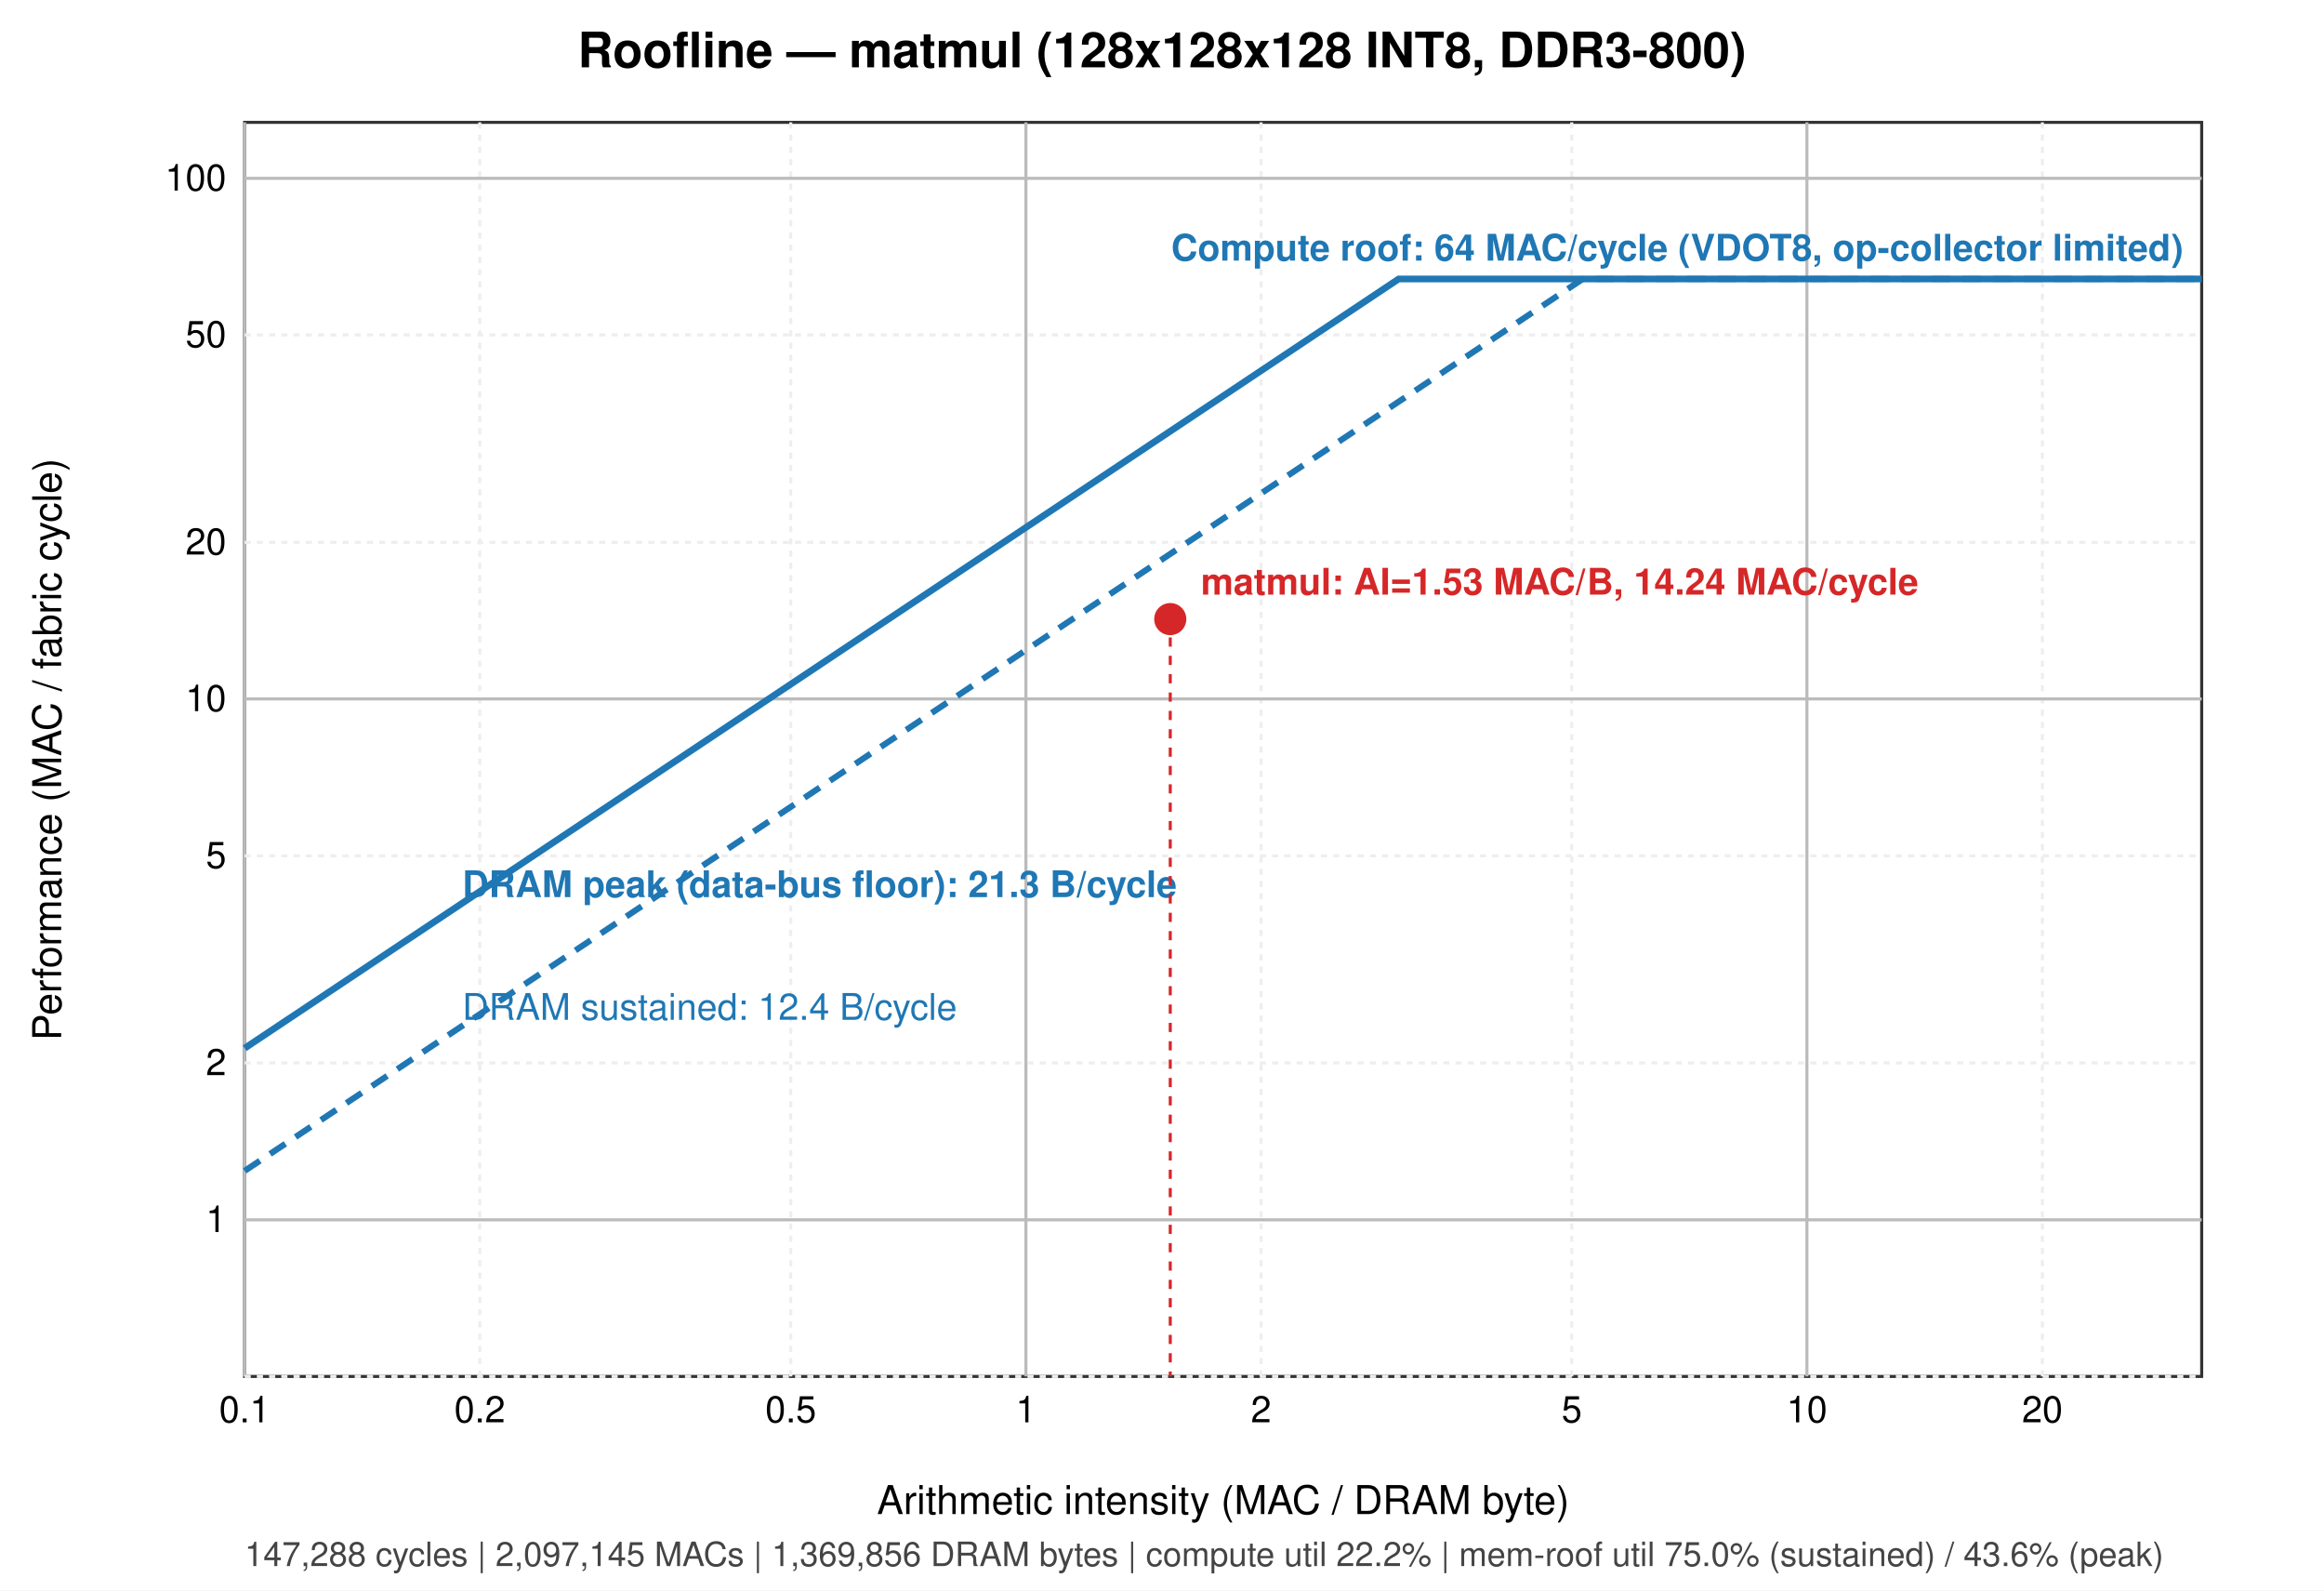
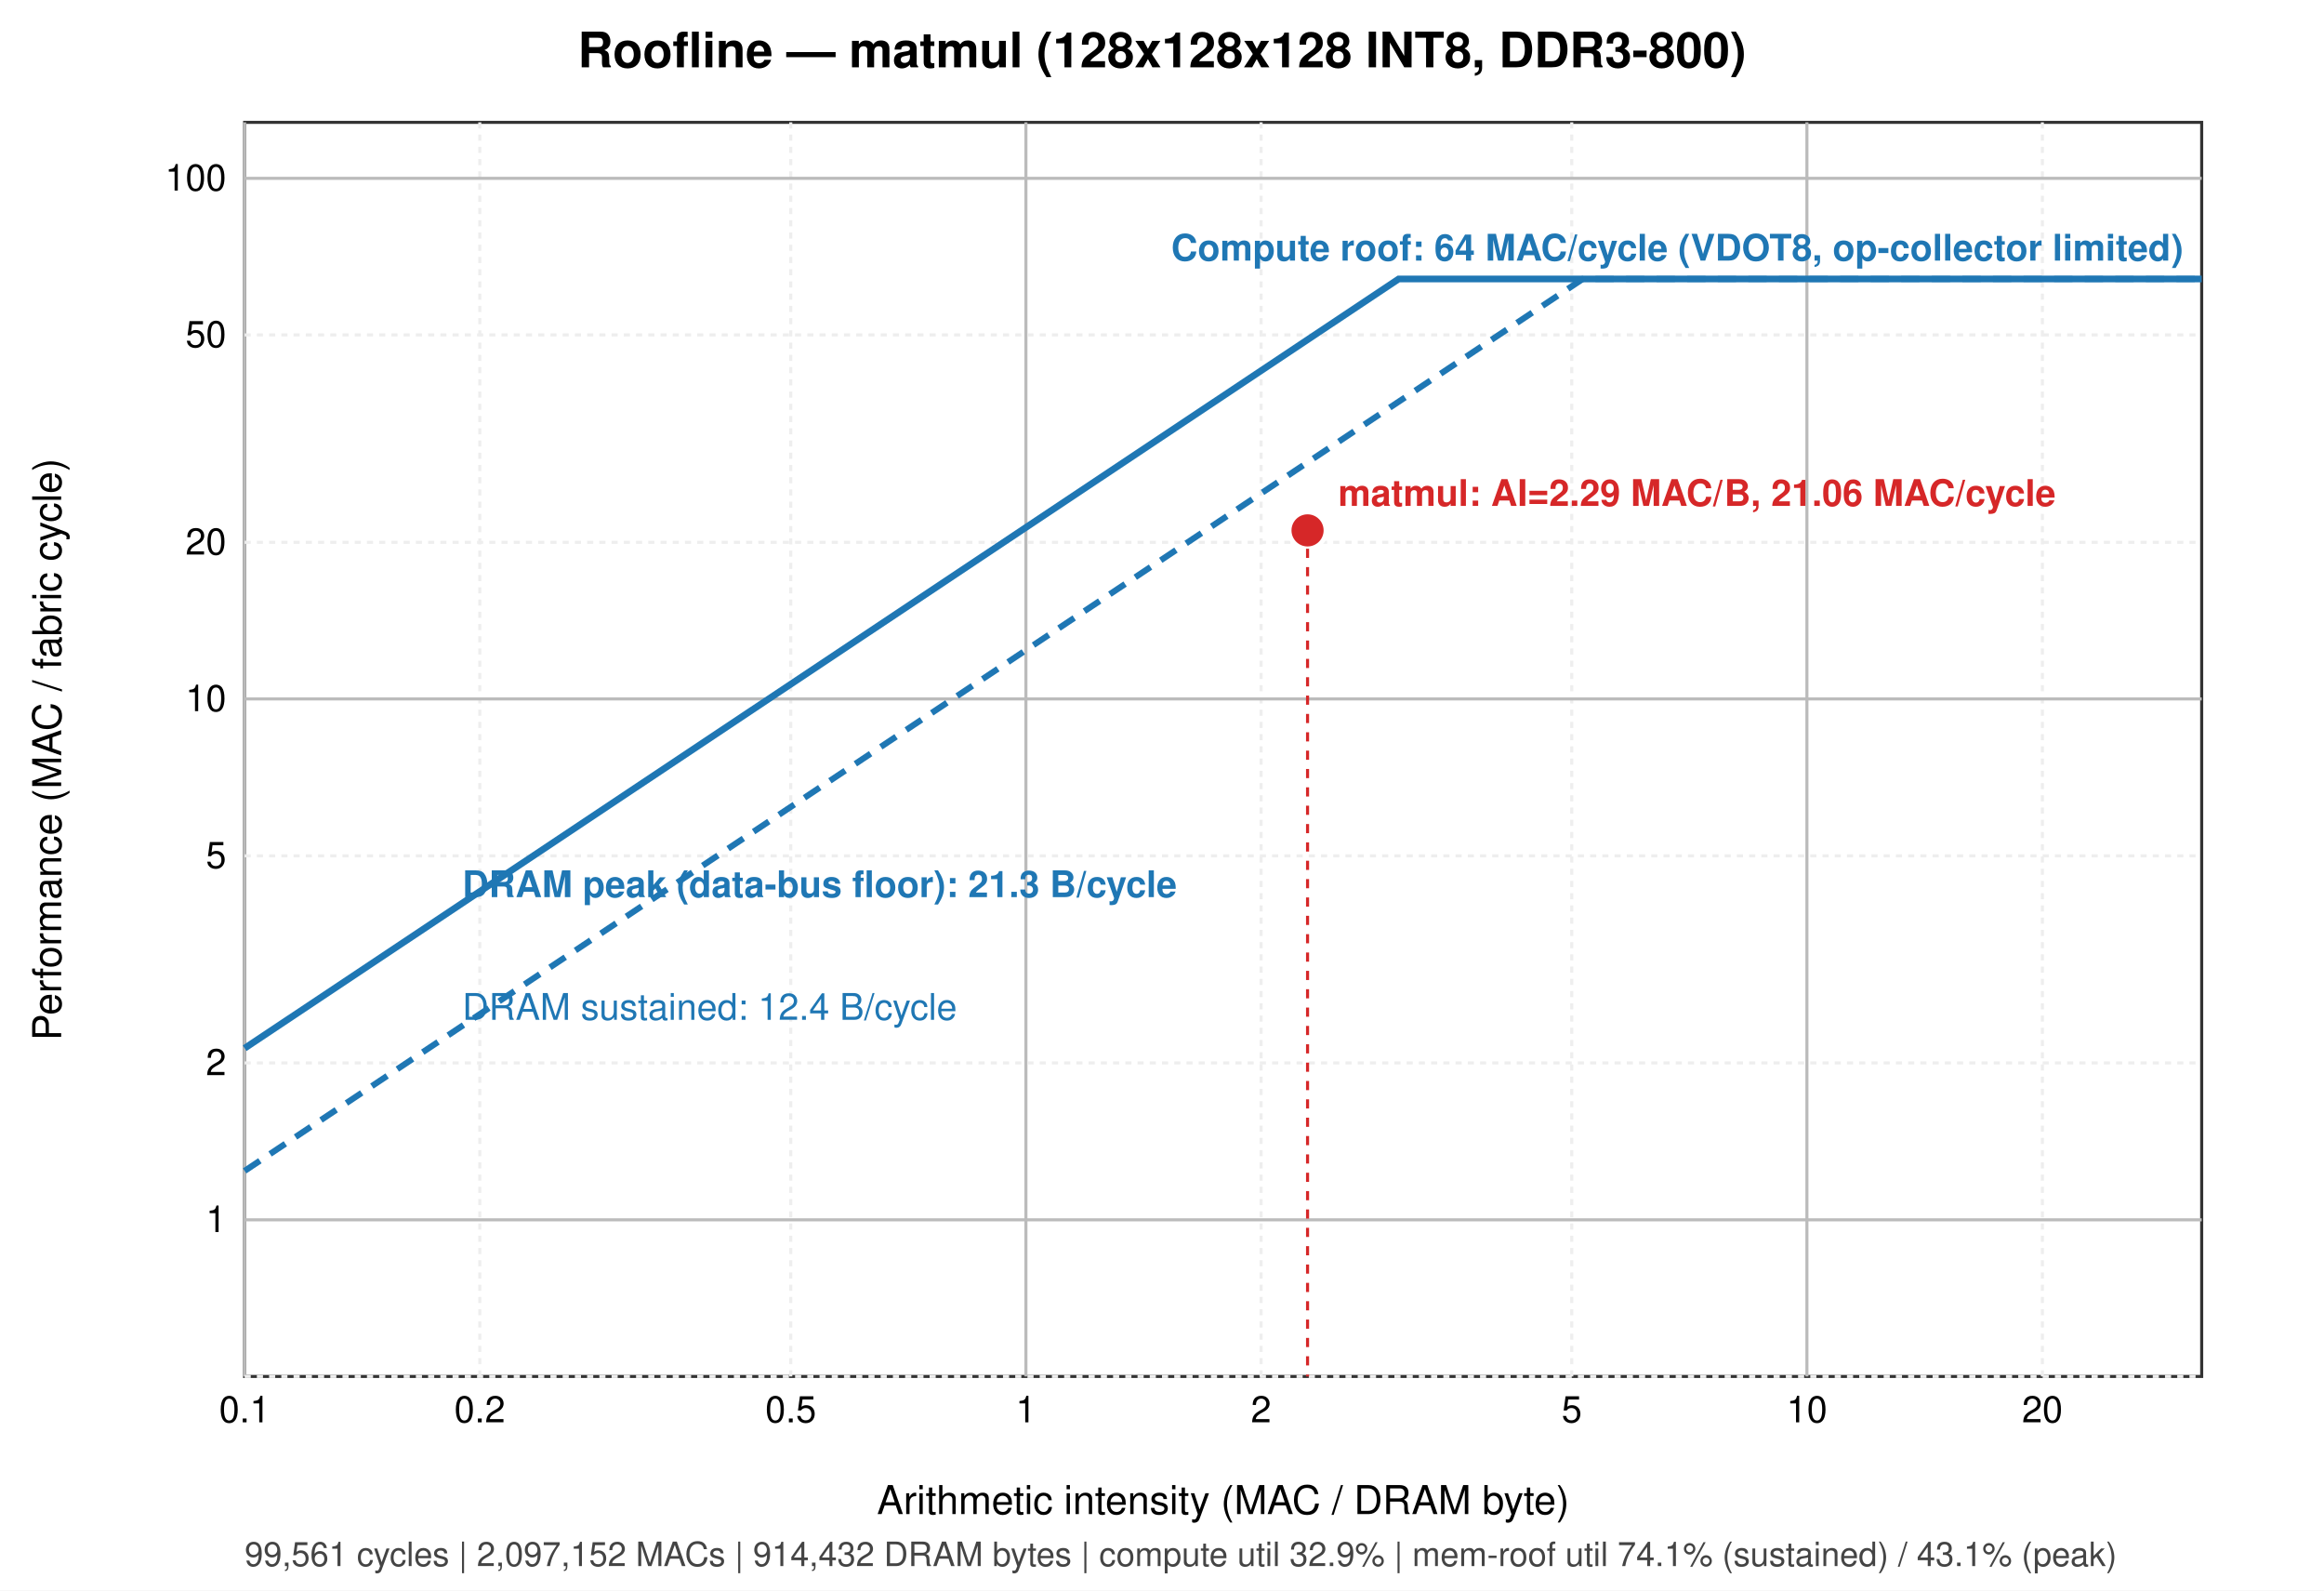
<svg xmlns="http://www.w3.org/2000/svg" width="760" height="520" viewBox="0 0 760 520" font-family="Helvetica, Arial, sans-serif" font-size="12">
  <rect width="100%" height="100%" fill="white" />
  <text x="380.0" y="22" text-anchor="middle" font-size="16" font-weight="600">Roofline — matmul (128x128x128 INT8, DDR3-800)</text>
  <rect x="80" y="40" width="640" height="410" fill="none" stroke="#333" />
  <line x1="80.0" y1="40" x2="80.0" y2="450" stroke="#bbb" stroke-dasharray="" />
  <text x="80.0" y="465" text-anchor="middle">0.1</text>
  <line x1="156.9" y1="40" x2="156.9" y2="450" stroke="#eee" stroke-dasharray="2,2" />
  <text x="156.9" y="465" text-anchor="middle">0.2</text>
  <line x1="258.6" y1="40" x2="258.6" y2="450" stroke="#eee" stroke-dasharray="2,2" />
  <text x="258.6" y="465" text-anchor="middle">0.5</text>
  <line x1="335.5" y1="40" x2="335.5" y2="450" stroke="#bbb" stroke-dasharray="" />
  <text x="335.5" y="465" text-anchor="middle">1</text>
  <line x1="412.4" y1="40" x2="412.4" y2="450" stroke="#eee" stroke-dasharray="2,2" />
  <text x="412.4" y="465" text-anchor="middle">2</text>
  <line x1="514.0" y1="40" x2="514.0" y2="450" stroke="#eee" stroke-dasharray="2,2" />
  <text x="514.0" y="465" text-anchor="middle">5</text>
  <line x1="590.9" y1="40" x2="590.9" y2="450" stroke="#bbb" stroke-dasharray="" />
  <text x="590.9" y="465" text-anchor="middle">10</text>
  <line x1="667.9" y1="40" x2="667.9" y2="450" stroke="#eee" stroke-dasharray="2,2" />
  <text x="667.9" y="465" text-anchor="middle">20</text>
  <line x1="80" y1="450.0" x2="720" y2="450.0" stroke="#eee" stroke-dasharray="2,2" />
  <line x1="80" y1="398.8" x2="720" y2="398.8" stroke="#bbb" stroke-dasharray="" />
  <text x="74" y="402.8" text-anchor="end">1</text>
  <line x1="80" y1="347.5" x2="720" y2="347.5" stroke="#eee" stroke-dasharray="2,2" />
  <text x="74" y="351.5" text-anchor="end">2</text>
  <line x1="80" y1="279.8" x2="720" y2="279.8" stroke="#eee" stroke-dasharray="2,2" />
  <text x="74" y="283.8" text-anchor="end">5</text>
  <line x1="80" y1="228.5" x2="720" y2="228.5" stroke="#bbb" stroke-dasharray="" />
  <text x="74" y="232.5" text-anchor="end">10</text>
  <line x1="80" y1="177.3" x2="720" y2="177.3" stroke="#eee" stroke-dasharray="2,2" />
  <text x="74" y="181.3" text-anchor="end">20</text>
  <line x1="80" y1="109.5" x2="720" y2="109.5" stroke="#eee" stroke-dasharray="2,2" />
  <text x="74" y="113.5" text-anchor="end">50</text>
  <line x1="80" y1="58.3" x2="720" y2="58.3" stroke="#bbb" stroke-dasharray="" />
  <text x="74" y="62.3" text-anchor="end">100</text>
  <text x="400.0" y="495" text-anchor="middle" font-size="13">Arithmetic intensity (MAC / DRAM byte)</text>
  <text transform="translate(20,245.0) rotate(-90)" text-anchor="middle" font-size="13">Performance (MAC / fabric cycle)</text>
  <polyline fill="none" stroke="#1f77b4" stroke-width="2.2" points="80.0,342.7 457.4,91.2 720.0,91.2" />
  <polyline fill="none" stroke="#1f77b4" stroke-width="2" stroke-dasharray="6,4" points="80.0,382.8 517.6,91.2 720.0,91.2" />
  <text x="714" y="85.2" text-anchor="end" fill="#1f77b4" font-weight="600">Compute roof: 64 MAC/cycle (VDOT8, op-collector limited)</text>
  <text x="151.2" y="293.3" fill="#1f77b4" font-weight="600">DRAM peak (data-bus floor): 21.3 B/cycle</text>
  <text x="151.2" y="333.4" fill="#1f77b4">DRAM sustained: 12.4 B/cycle</text>
-   <circle cx="382.7" cy="202.4" r="6" fill="#d62728" stroke="white" stroke-width="1.5" />
-   <text x="392.7" y="194.4" fill="#d62728" font-weight="600">matmul: AI=1.53 MAC/B, 14.24 MAC/cycle</text>
-   <line x1="382.7" y1="202.4" x2="382.7" y2="450" stroke="#d62728" stroke-dasharray="3,3" stroke-width="1" />
-   <text x="80" y="512" font-size="11" fill="#444">147,288 cycles  |  2,097,145 MACs  |  1,369,856 DRAM bytes  |  compute util 22.2%  |  mem-roof util 75.0% (sustained) / 43.6% (peak)</text>
+   <circle cx="427.6" cy="173.4" r="6" fill="#d62728" stroke="white" stroke-width="1.5" />
+   <text x="437.6" y="165.4" fill="#d62728" font-weight="600">matmul: AI=2.29 MAC/B, 21.06 MAC/cycle</text>
+   <line x1="427.6" y1="173.4" x2="427.6" y2="450" stroke="#d62728" stroke-dasharray="3,3" stroke-width="1" />
+   <text x="80" y="512" font-size="11" fill="#444">99,561 cycles  |  2,097,152 MACs  |  914,432 DRAM bytes  |  compute util 32.9%  |  mem-roof util 74.1% (sustained) / 43.1% (peak)</text>
</svg>
